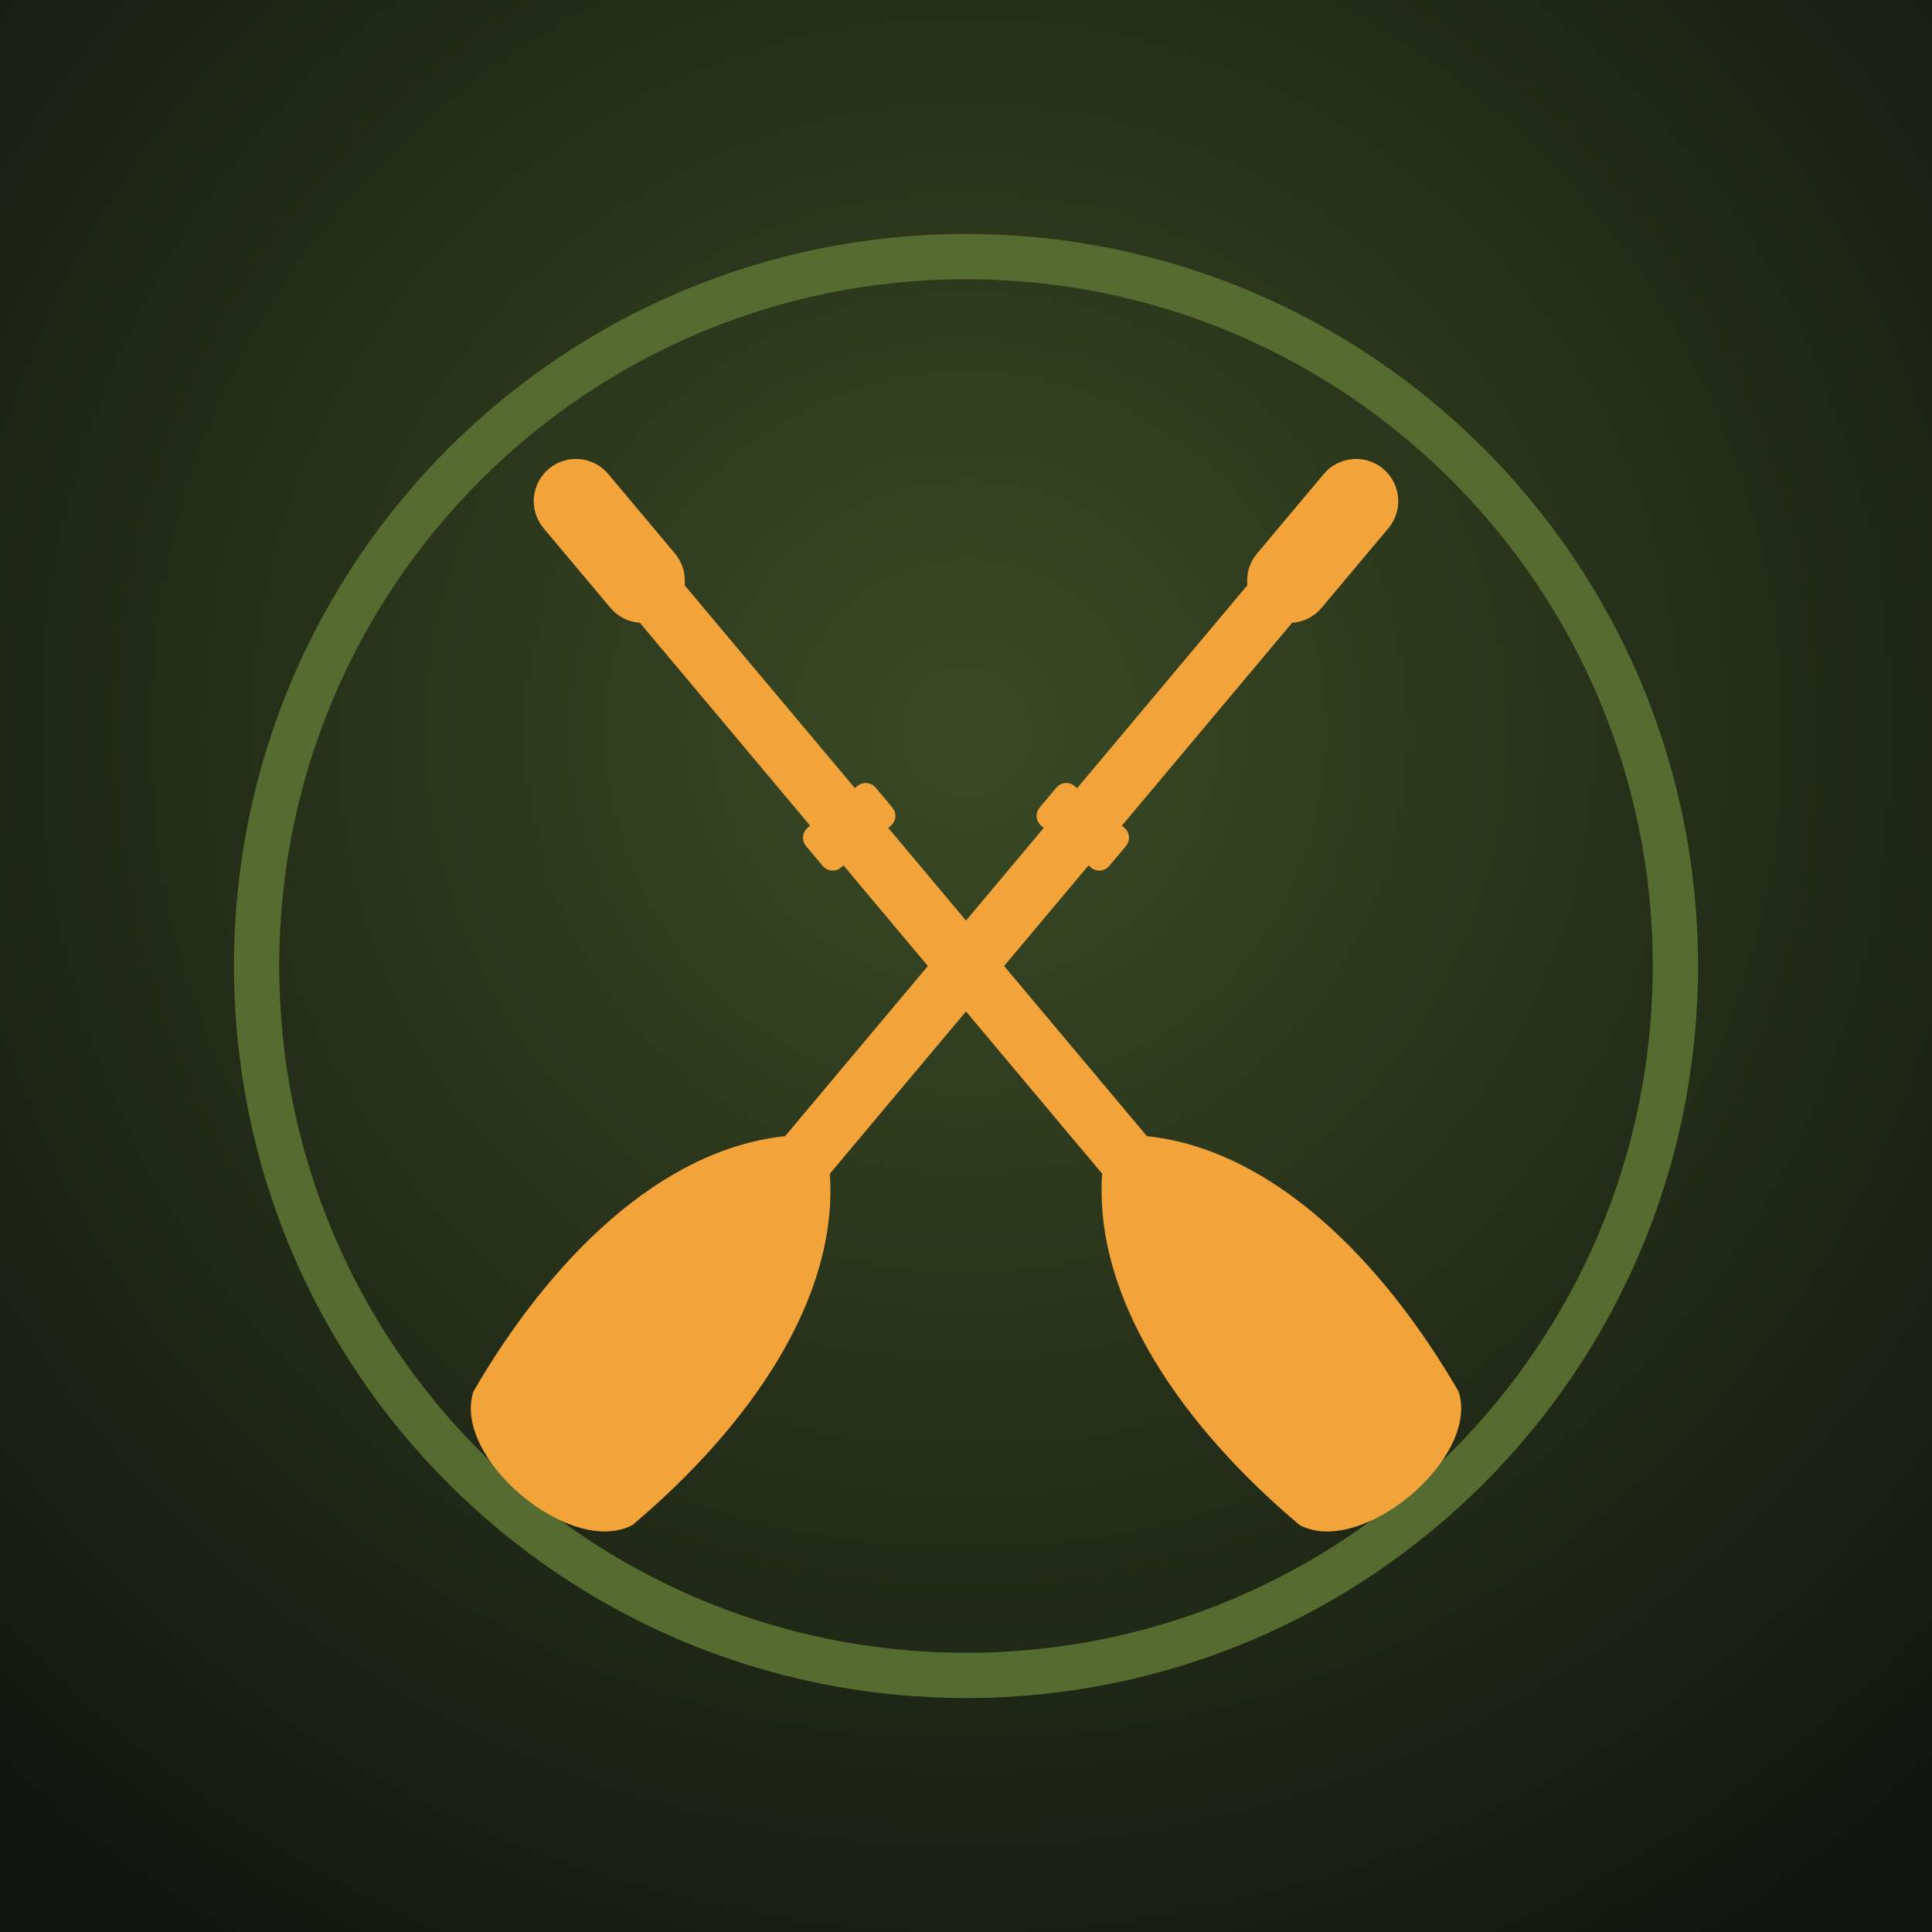
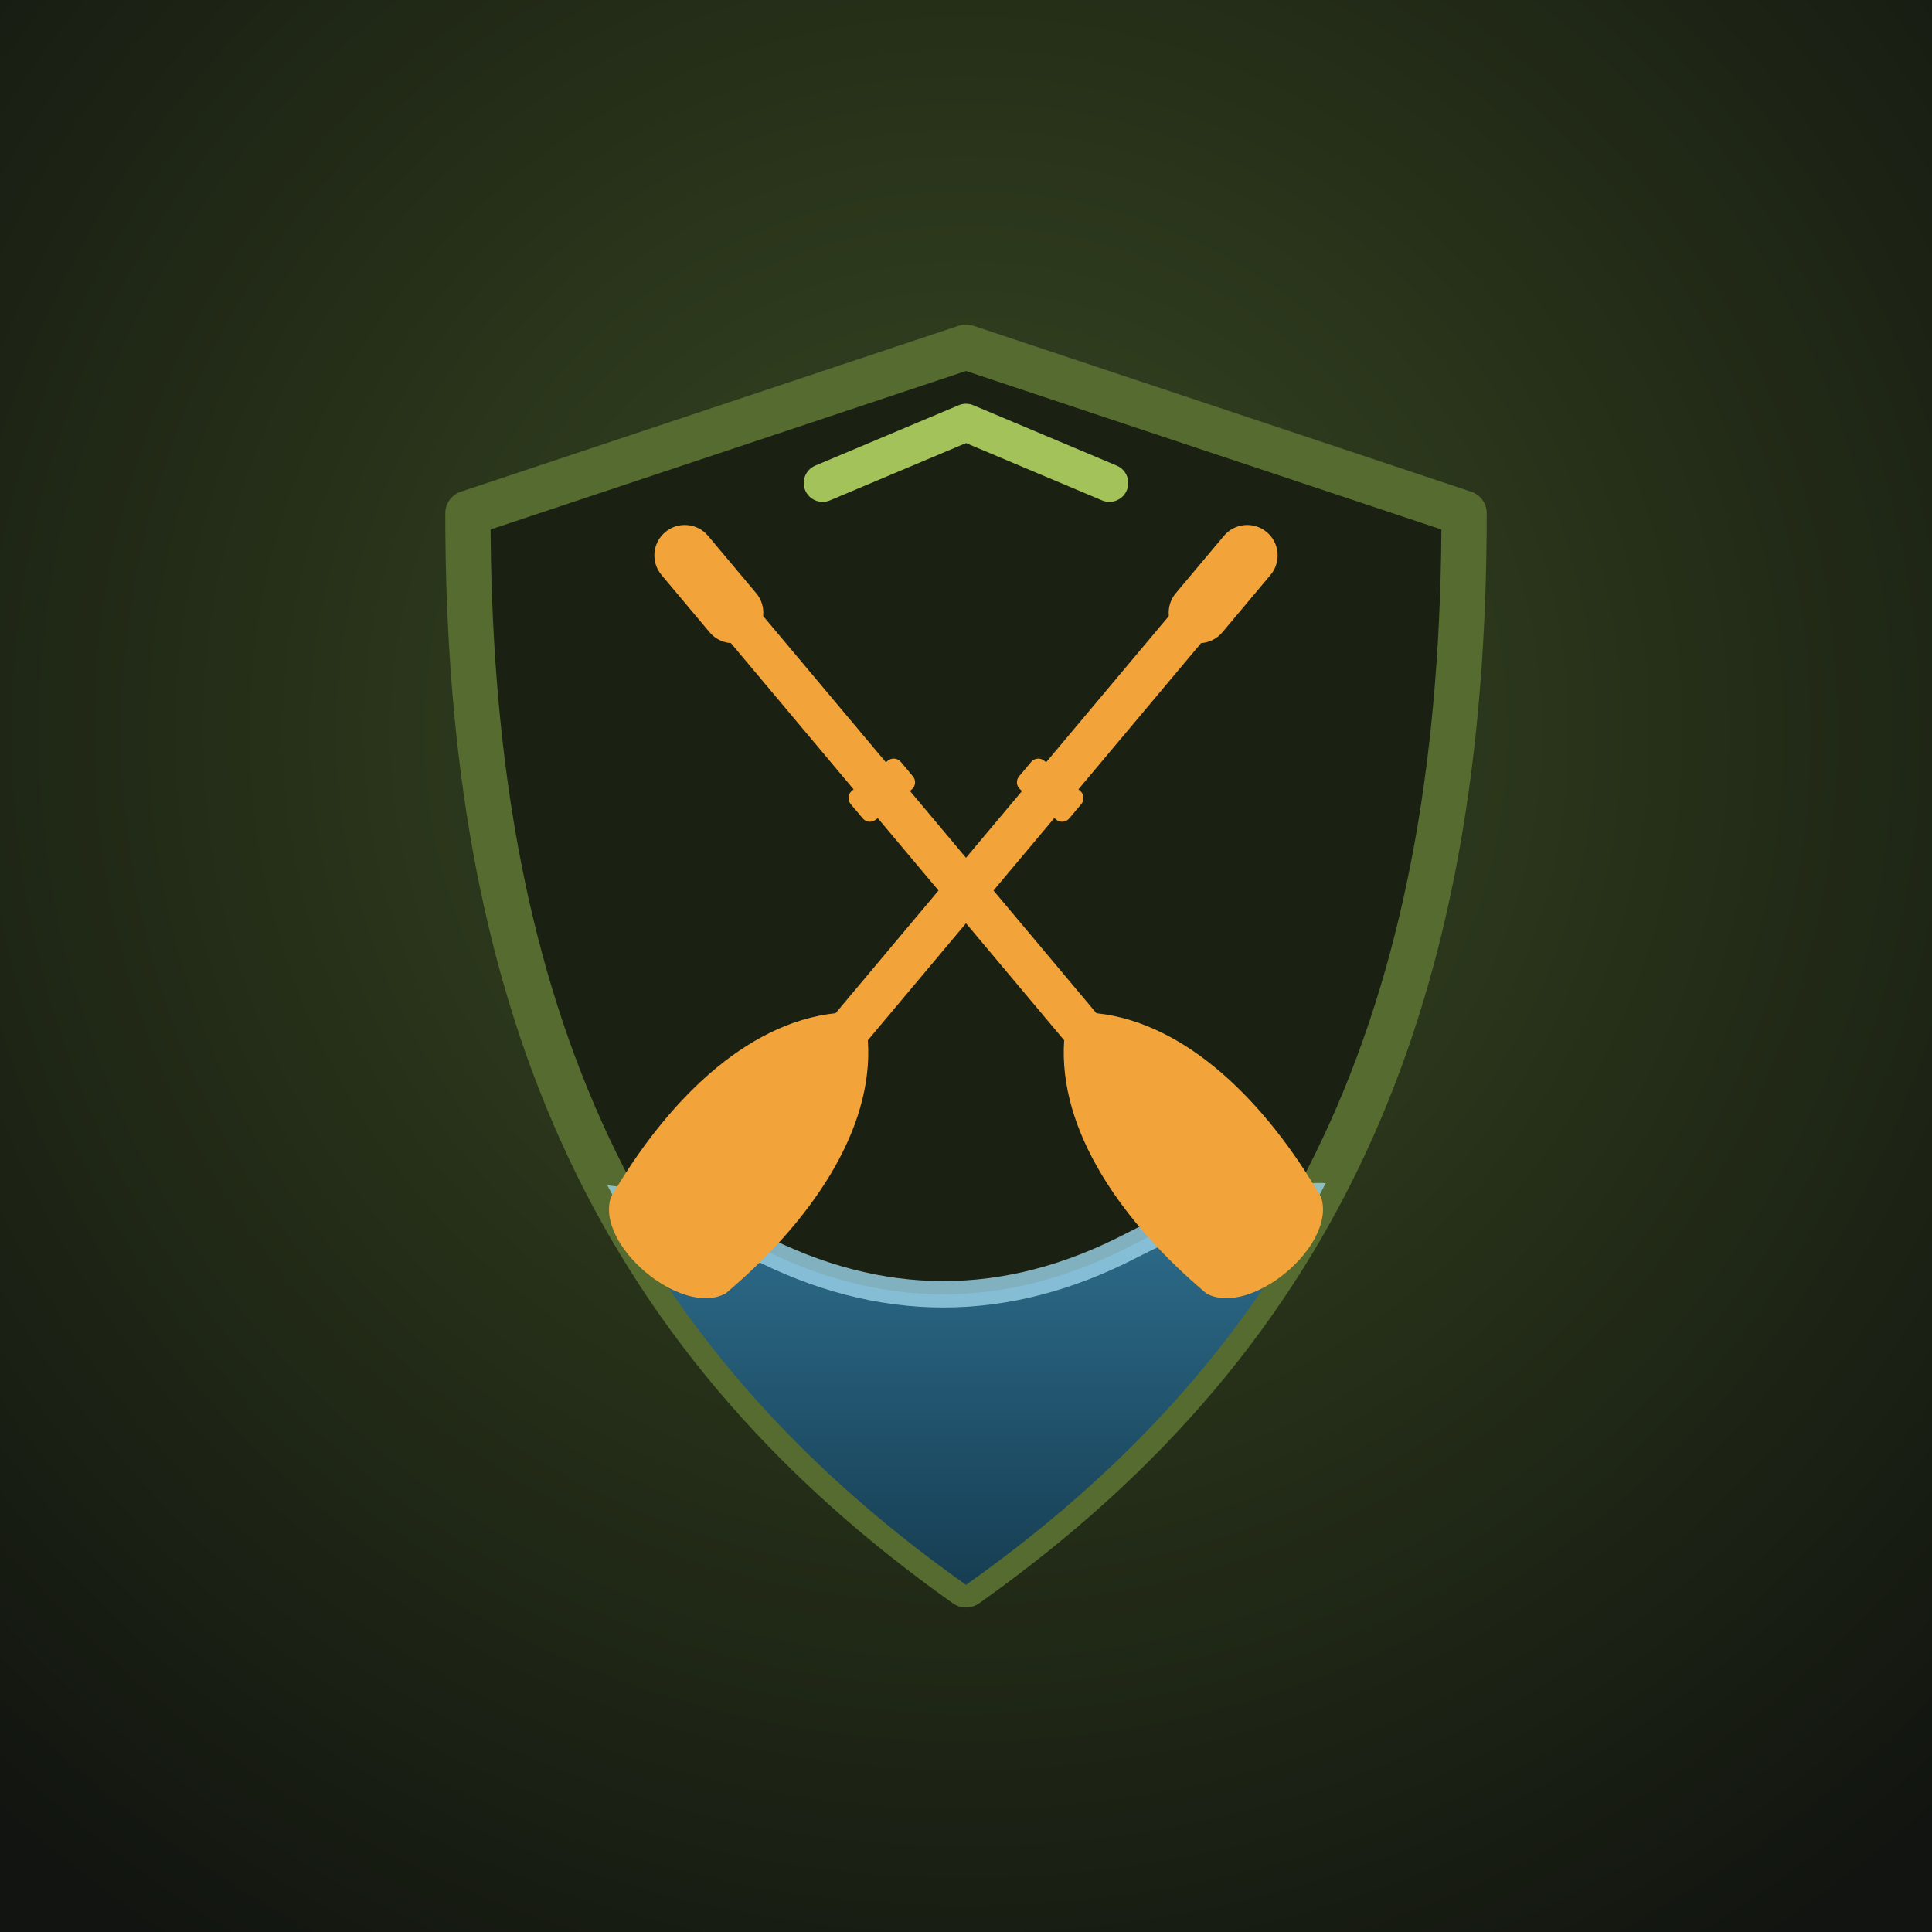
<svg xmlns="http://www.w3.org/2000/svg" width="512" height="512" viewBox="0 0 512 512">
  <defs>
    <radialGradient id="f" cx="50%" cy="38%" r="75%">
      <stop offset="0" stop-color="#3A4A24" />
      <stop offset=".55" stop-color="#232C17" />
      <stop offset="1" stop-color="#111410" />
    </radialGradient>
+     <linearGradient id="m" x1="0" y1="0" x2="0" y2="1">
+       <stop offset="0" stop-color="#2E6F8E" />
+       <stop offset="1" stop-color="#123447" />
+     </linearGradient>
  </defs>
  <rect width="512" height="512" fill="url(#f)" />
-   <circle cx="256" cy="256" r="188" fill="none" stroke="#556B2F" stroke-width="12" />
-   <g fill="#F2A33A" transform="translate(256 256) scale(0.86)">
+   <path d="M256 92 L388 136 C388 262 352 352 256 420 C160 352 124 262 124 136 Z" fill="#1A2112" stroke="#556B2F" stroke-width="12" stroke-linejoin="round" />
+   <clipPath id="c">
+     <path d="M256 92 L388 136 C388 262 352 352 256 420 C160 352 124 262 124 136 Z" />
+   </clipPath>
+   <g clip-path="url(#c)">
+     <path d="M100 330 Q150 304 200 330 T300 330 T400 330 V440 H100 Z" fill="url(#m)" />
+     <path d="M100 330 Q150 304 200 330 T300 330 T400 330" fill="none" stroke="#9BD3EA" stroke-width="7" opacity=".8" />
+   </g>
+   <g fill="#F2A33A" transform="translate(256 236) scale(0.62)">
    <g transform="rotate(-40)">
      <rect x="-13" y="-200" width="26" height="58" rx="13" />
      <rect x="-9" y="-150" width="18" height="236" rx="5" />
      <rect x="-14" y="-64" width="28" height="16" rx="4" />
      <path d="M-9 76 C-36 104 -40 152 -32 198 C-24 218 24 218 32 198 C40 152 36 104 9 76 Z" />
    </g>
    <g transform="rotate(40)">
      <rect x="-13" y="-200" width="26" height="58" rx="13" />
      <rect x="-9" y="-150" width="18" height="236" rx="5" />
      <rect x="-14" y="-64" width="28" height="16" rx="4" />
      <path d="M-9 76 C-36 104 -40 152 -32 198 C-24 218 24 218 32 198 C40 152 36 104 9 76 Z" />
    </g>
  </g>
+   <path d="M218 128 L256 112 L294 128" fill="none" stroke="#A3C25A" stroke-width="10" stroke-linecap="round" stroke-linejoin="round" />
</svg>
